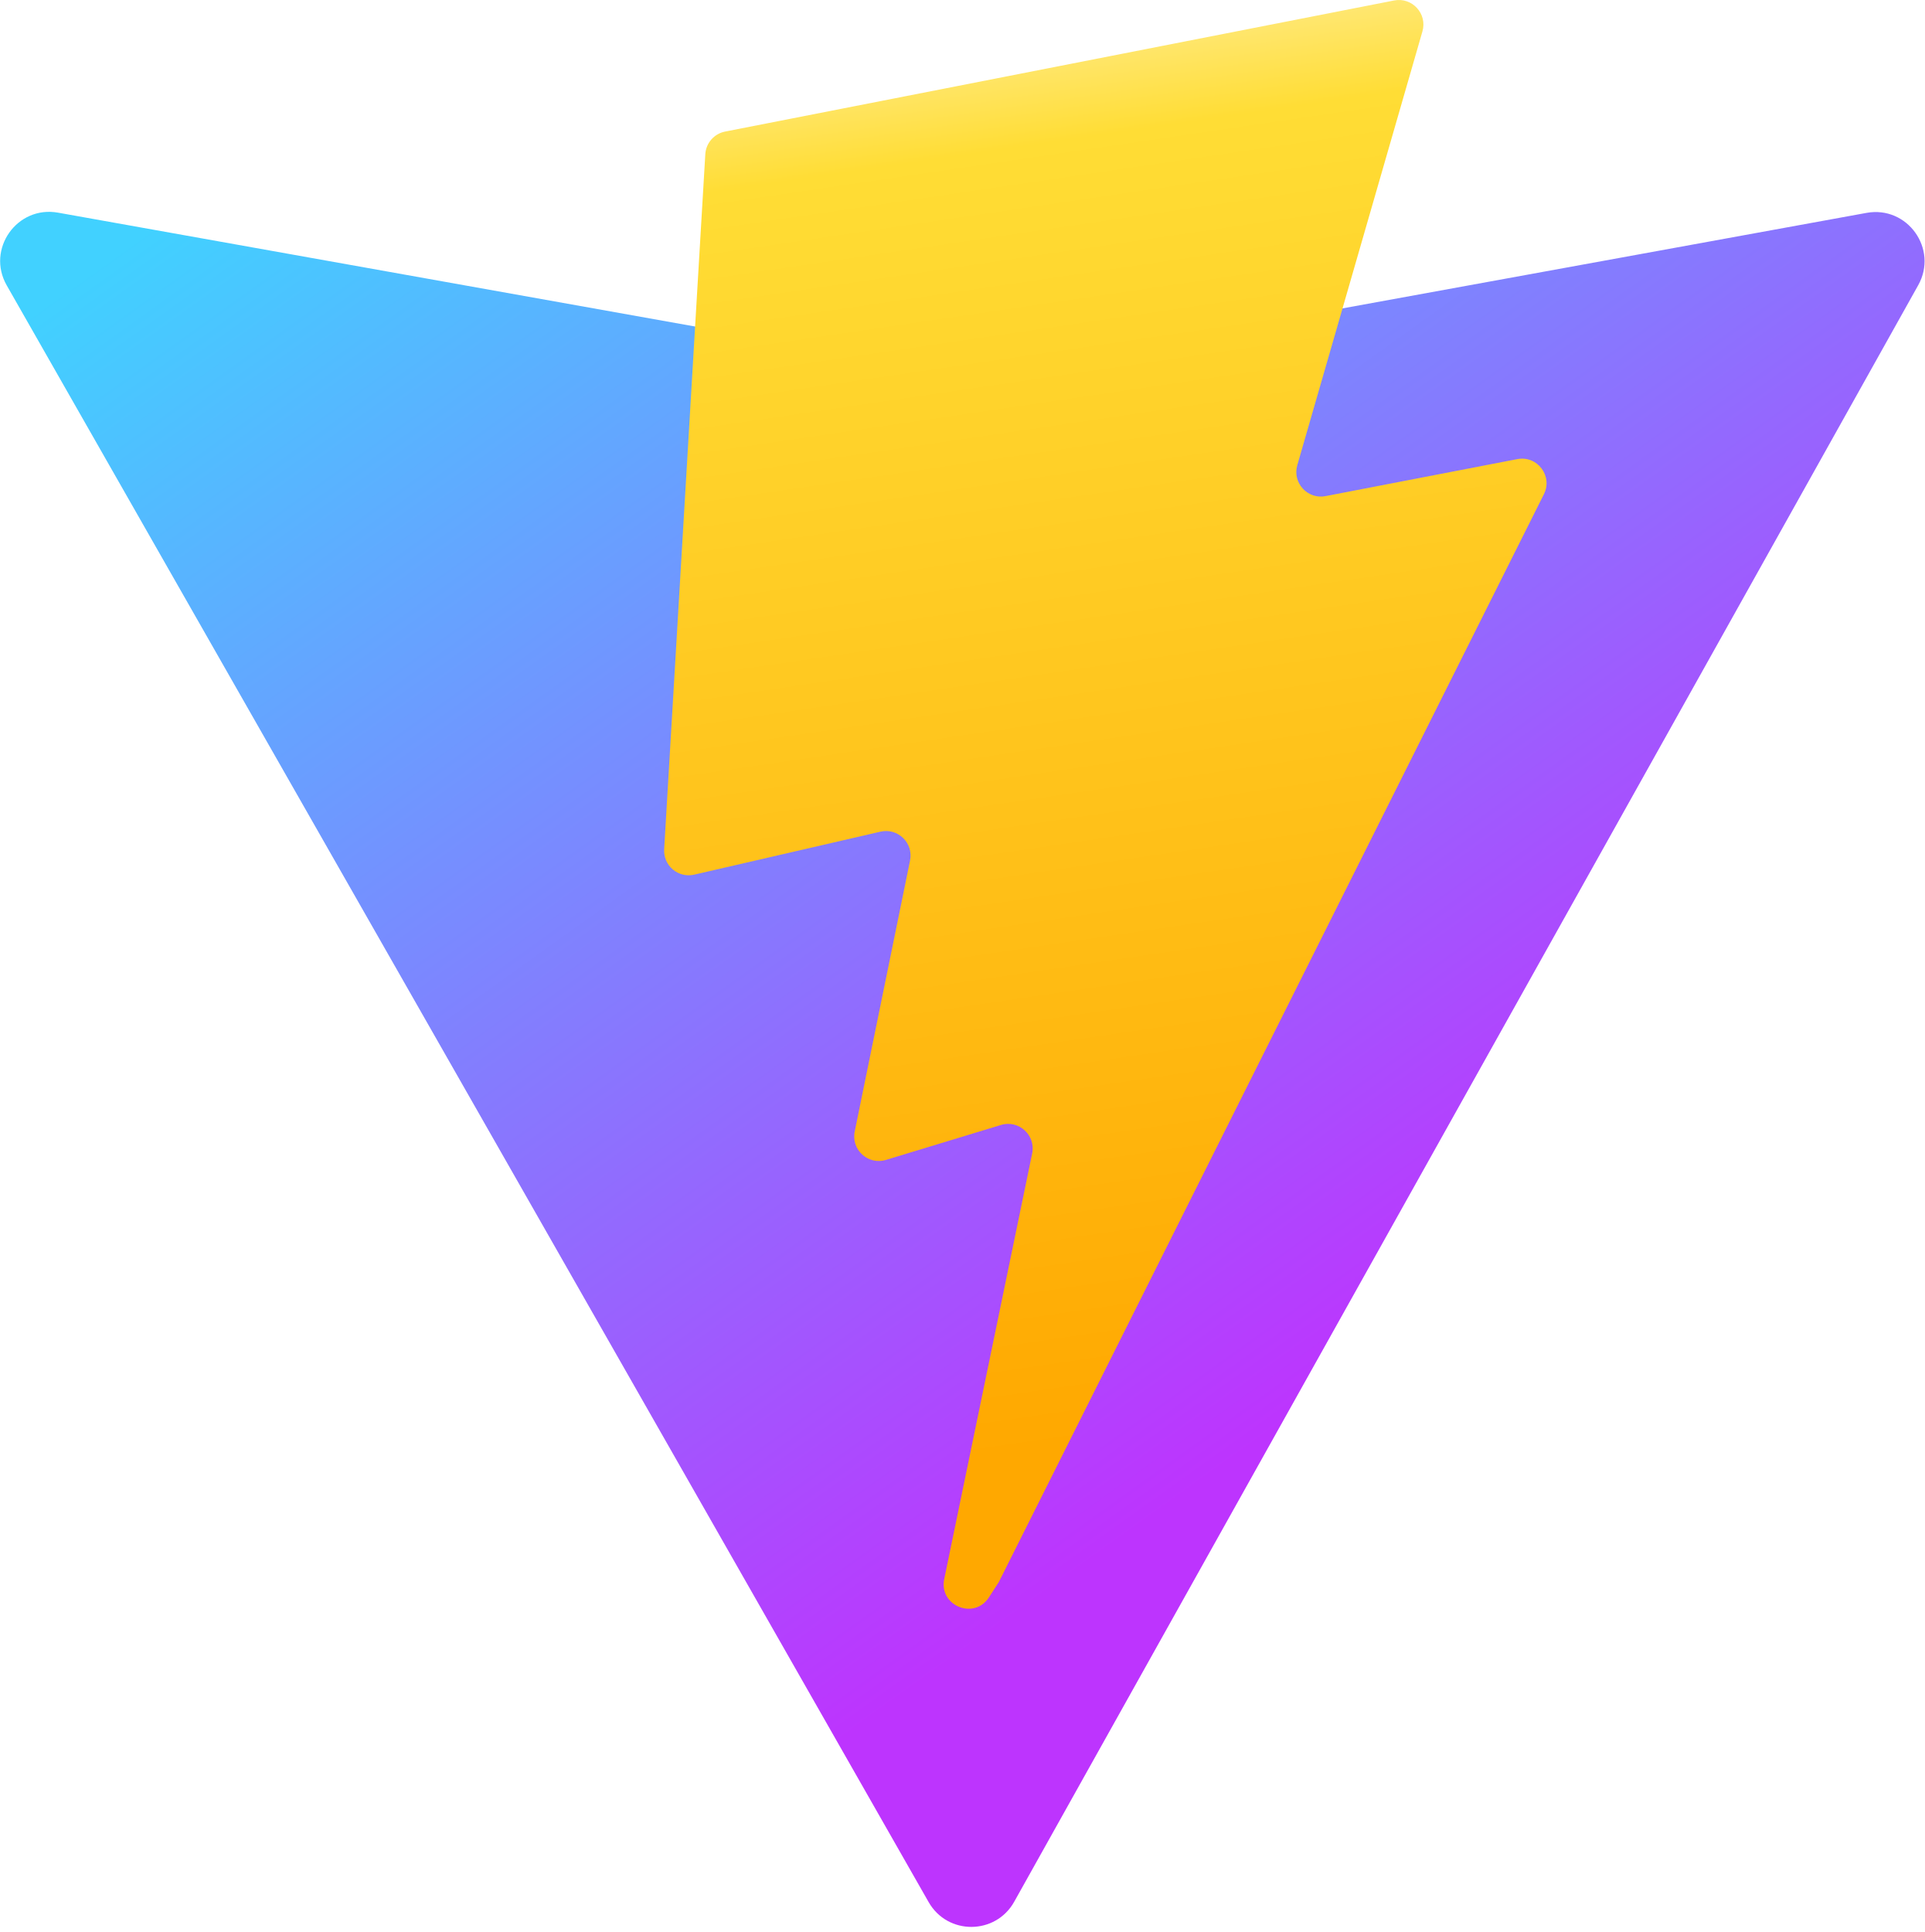
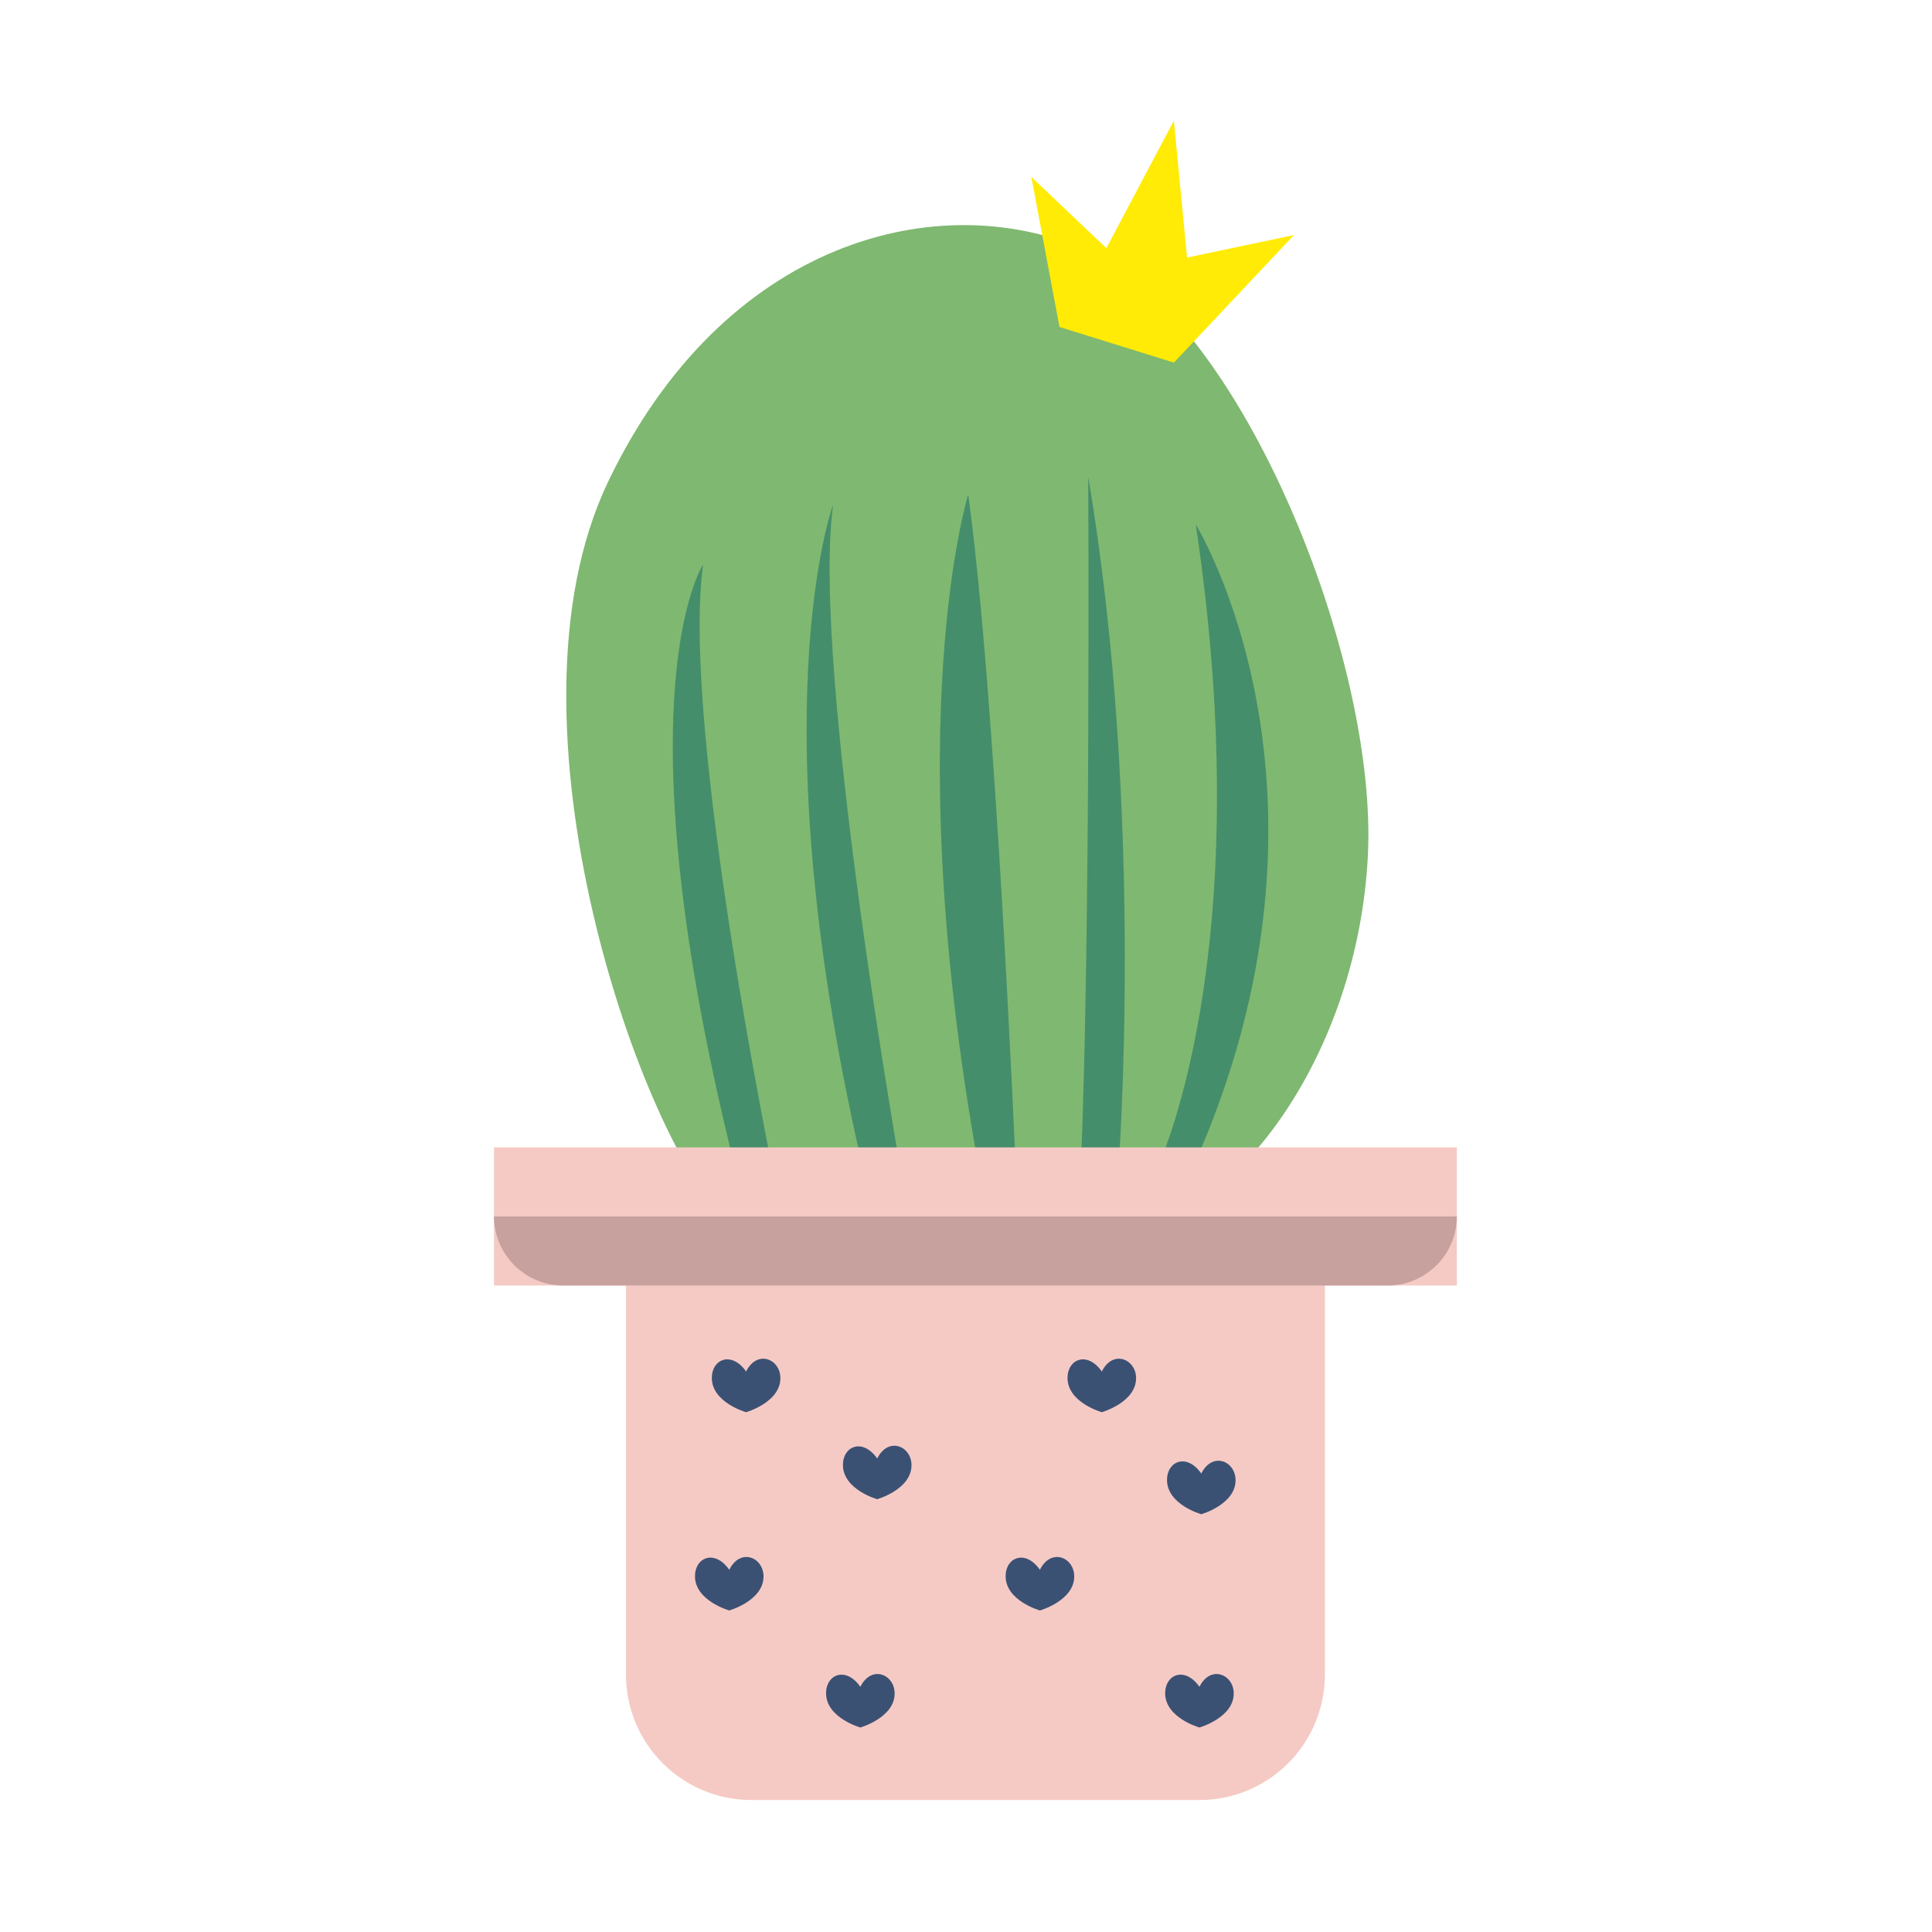
- <svg xmlns="http://www.w3.org/2000/svg" aria-hidden="true" role="img" class="iconify iconify--logos" width="31.88" height="32" preserveAspectRatio="xMidYMid meet" viewBox="0 0 256 257">
-   <defs>
-     <linearGradient id="IconifyId1813088fe1fbc01fb466" x1="-.828%" x2="57.636%" y1="7.652%" y2="78.411%">
-       <stop offset="0%" stop-color="#41D1FF" />
-       <stop offset="100%" stop-color="#BD34FE" />
-     </linearGradient>
-     <linearGradient id="IconifyId1813088fe1fbc01fb467" x1="43.376%" x2="50.316%" y1="2.242%" y2="89.03%">
-       <stop offset="0%" stop-color="#FFEA83" />
-       <stop offset="8.333%" stop-color="#FFDD35" />
-       <stop offset="100%" stop-color="#FFA800" />
-     </linearGradient>
-   </defs>
-   <path fill="url(#IconifyId1813088fe1fbc01fb466)" d="M255.153 37.938L134.897 252.976c-2.483 4.44-8.862 4.466-11.382.048L.875 37.958c-2.746-4.814 1.371-10.646 6.827-9.67l120.385 21.517a6.537 6.537 0 0 0 2.322-.004l117.867-21.483c5.438-.991 9.574 4.796 6.877 9.62Z" />
-   <path fill="url(#IconifyId1813088fe1fbc01fb467)" d="M185.432.063L96.44 17.501a3.268 3.268 0 0 0-2.634 3.014l-5.474 92.456a3.268 3.268 0 0 0 3.997 3.378l24.777-5.718c2.318-.535 4.413 1.507 3.936 3.838l-7.361 36.047c-.495 2.426 1.782 4.5 4.151 3.78l15.304-4.649c2.372-.72 4.652 1.36 4.15 3.788l-11.698 56.621c-.732 3.542 3.979 5.473 5.943 2.437l1.313-2.028l72.516-144.72c1.215-2.423-.88-5.186-3.54-4.672l-25.505 4.922c-2.396.462-4.435-1.77-3.759-4.114l16.646-57.705c.677-2.35-1.37-4.583-3.769-4.113Z" />
+ <svg xmlns="http://www.w3.org/2000/svg" width="800px" height="800px" viewBox="0 0 1024 1024" class="icon" version="1.1">
+   <path d="M385.86 647.77C341 607 261.3 383.16 322.21 255.55S497.47 97.32 577.57 133.4 730.33 348.85 725 453.59s-69.16 192.08-131.3 201.47-207.84-7.29-207.84-7.29z" fill="#7FB870" />
+   <path d="M372.65 299.23s-46.39 70.25 18.56 326.09L411.1 628s-50.38-242.61-38.45-328.77zM441.58 267.42s-41.09 111.35 17.23 357.9L478.7 628s-49.05-274.42-37.12-360.58zM513.16 262.12s-37.12 119.3 5.3 355.25l19.88 1.33s-10.6-251.87-25.18-356.58zM576.79 252.84s1.33 249.2-4 365.85l19.88 2.65s14.61-188.23-15.88-368.5zM633.79 278s87.49 141.83-1.47 340.67l-19.88 2.65S668.25 508.67 633.79 278z" fill="#458E6B" />
+   <path d="M561.54 173.3l-14.91-79.53 39.77 37.78 35.79-67.6 6.96 72.57 56.67-11.93-63.63 67.6-60.65-18.89z" fill="#FFEB05" />
+   <path d="M331.78 664h370.44v223.56a66.49 66.49 0 0 1-66.49 66.49H398.27a66.49 66.49 0 0 1-66.49-66.49V664z" fill="#F5CAC5" />
+   <path d="M261.83 608.14l510.34 0 0 73.21-510.34 0 0-73.21Z" fill="#F5CAC5" />
+   <path d="M735.57 681.34H298.43a36.71 36.71 0 0 1-36.6-36.6h510.34a36.71 36.71 0 0 1-36.6 36.6z" fill="#C7A19D" />
+   <path d="M413.62 730.32c0.13 12.94-18.17 18.17-18.17 18.17s-18.17-5.1-18.17-18.17c0-10 10.46-14.38 18.17-3.4 5.88-11.76 18.07-6.63 18.17 3.4zM483.11 776.44c0.13 12.94-18.17 18.17-18.17 18.17s-18.17-5.1-18.17-18.17c0-10 10.46-14.38 18.17-3.4 5.88-11.76 18.06-6.63 18.17 3.4zM602.15 730.32c0.13 12.94-18.17 18.17-18.17 18.17s-18.17-5.1-18.17-18.17c0-10 10.46-14.38 18.17-3.4 5.88-11.76 18.02-6.63 18.17 3.4zM654.88 784.4c0.13 12.94-18.17 18.17-18.17 18.17s-18.17-5.1-18.17-18.17c0-10 10.46-14.38 18.17-3.4 5.88-11.77 18.06-6.64 18.17 3.4zM404.69 835.41c0.13 12.94-18.17 18.17-18.17 18.17s-18.17-5.1-18.17-18.17c0-10 10.46-14.38 18.17-3.4 5.88-11.76 18.06-6.63 18.17 3.4zM474.17 897.44c0.13 12.94-18.17 18.17-18.17 18.17s-18.17-5.1-18.17-18.17c0-10 10.46-14.38 18.17-3.4 5.89-11.76 18.07-6.63 18.17 3.4zM569.36 835.41c0.13 12.94-18.17 18.17-18.17 18.17S533 848.48 533 835.41c0-10 10.46-14.38 18.17-3.4 5.9-11.76 18.09-6.63 18.19 3.4zM653.9 897.44c0.13 12.94-18.17 18.17-18.17 18.17s-18.17-5.1-18.17-18.17c0-10 10.46-14.38 18.17-3.4 5.88-11.76 18.07-6.63 18.17 3.4z" fill="#3B5174" />
</svg>
